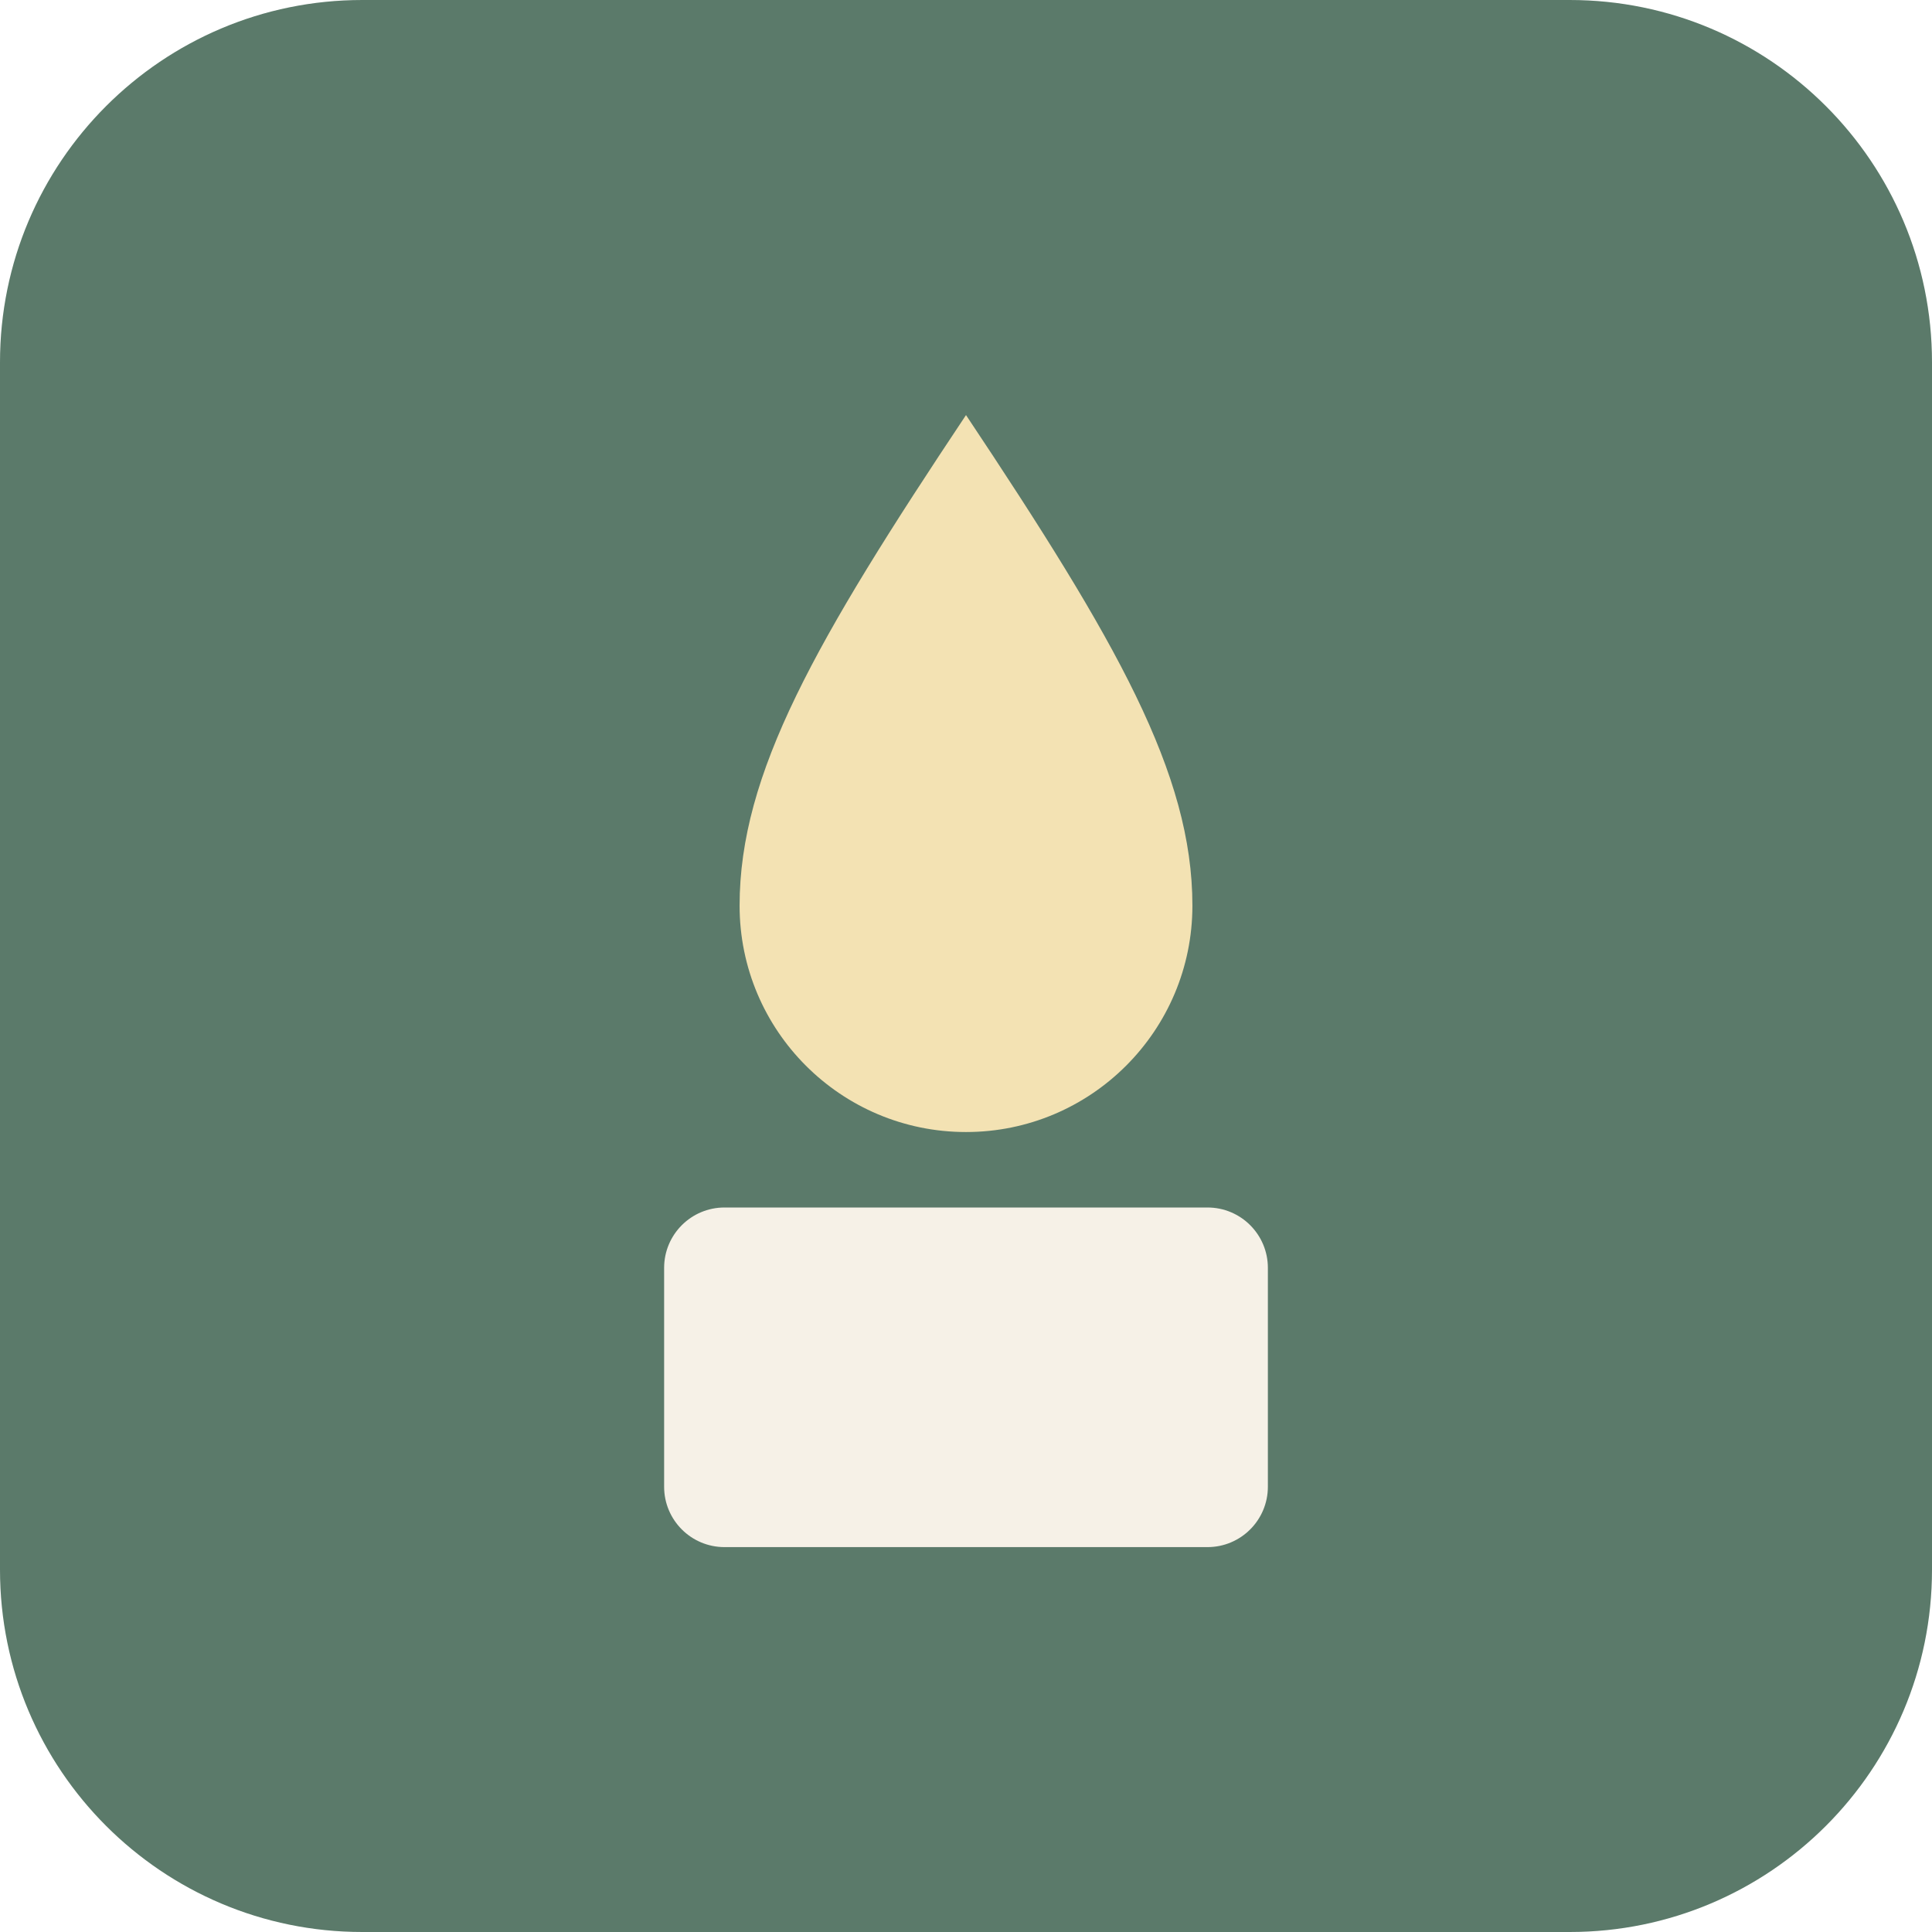
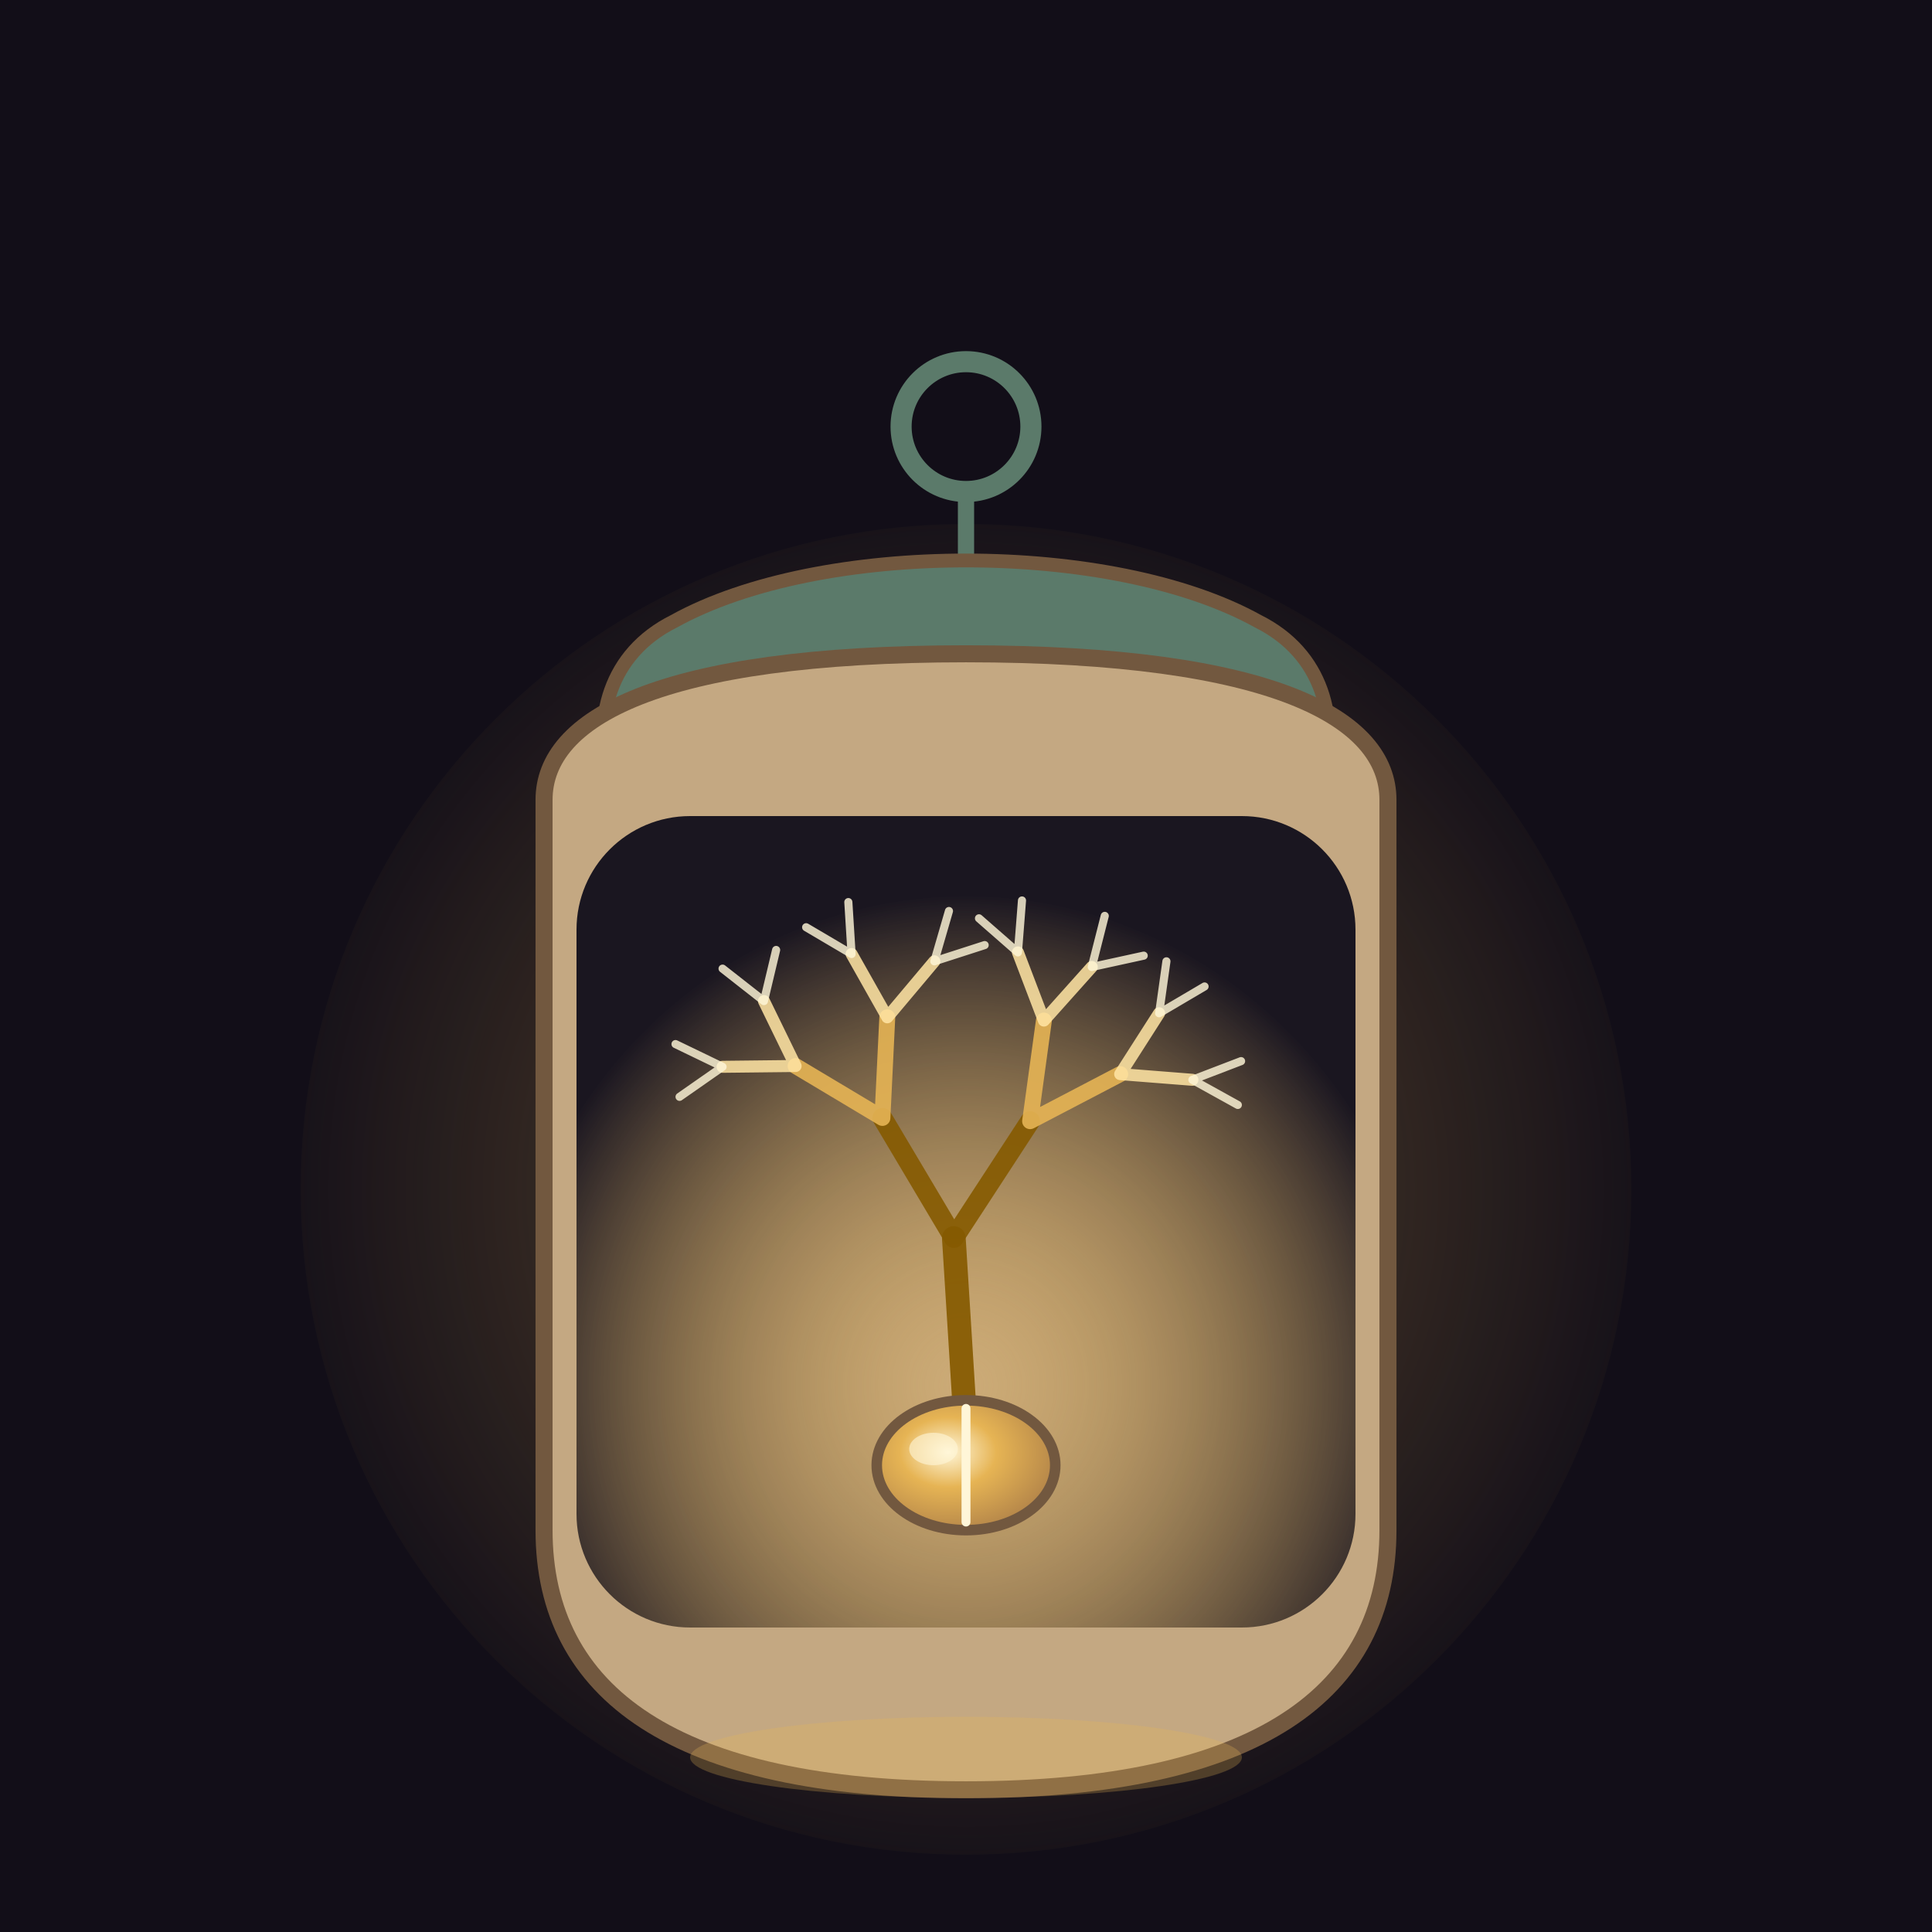
- <svg xmlns="http://www.w3.org/2000/svg" viewBox="0 0 512 512">
-   <rect width="512" height="512" rx="96" fill="#5b7a6a" />
-   <path d="M256 110c40 60 60 95 60 130a60 60 0 0 1-120 0c0-35 20-70 60-130z" fill="#f3e2b3" />
-   <rect x="176" y="320" width="160" height="90" rx="16" fill="#f6f1e7" />
+ <svg xmlns="http://www.w3.org/2000/svg" viewBox="0 0 200 200" role="img" aria-label="A clay lantern. Inside, a small glowing seed with a tree growing from it.">
+   <defs>
+     <radialGradient id="iconStH" cx="50%" cy="50%" r="54%">
+       <stop offset="0" stop-color="#FFF6D8" stop-opacity=".5" />
+       <stop offset=".45" stop-color="#E6B454" stop-opacity=".2" />
+       <stop offset="1" stop-color="#E6B454" stop-opacity="0" />
+     </radialGradient>
+     <radialGradient id="iconStS" cx="40%" cy="40%" r="60%">
+       <stop offset="0" stop-color="#FFF6D8" />
+       <stop offset=".45" stop-color="#E6B454" />
+       <stop offset="1" stop-color="#B8894A" />
+     </radialGradient>
+     <radialGradient id="iconStW" cx="50%" cy="70%" r="60%">
+       <stop offset="0" stop-color="#E6B454" stop-opacity=".22" />
+       <stop offset="1" stop-color="#1A1620" stop-opacity="1" />
+     </radialGradient>
+     <clipPath id="iconStWin">
+       <rect x="52" y="72" width="96" height="100" rx="14" />
+     </clipPath>
+   </defs>
+   <rect width="200" height="200" fill="#120E18" />
+   <g transform="translate(100 108) scale(.84) translate(-100 -100)">
+     <ellipse cx="100" cy="118" rx="82" ry="82" fill="url(#iconStH)" />
+     <circle cx="100" cy="24" r="8" fill="none" stroke="#5B7A6A" stroke-width="2.6" />
+     <path d="M100 32v10" stroke="#5B7A6A" stroke-width="2" stroke-linecap="round" />
+     <path d="M64 48c18-10 54-10 72 0c8 4 10 12 8 20H56c-2-8 0-16 8-20z" fill="#5B7A6A" stroke="#72583F" stroke-width="1.7" stroke-linejoin="round" />
+     <path d="M48 70c0-10 14-18 52-18s52 8 52 18v90c0 20-16 32-52 32s-52-12-52-32z" fill="#C4A882" stroke="#72583F" stroke-width="2.1" stroke-linejoin="round" />
+     <g clip-path="url(#iconStWin)">
+       <rect x="52" y="72" width="96" height="100" rx="14" fill="url(#iconStW)" />
+       <path d="M100.0 148.0L98.5 124.0" fill="none" stroke="#855A00" stroke-width="2.92" stroke-linecap="round" stroke-linejoin="round" opacity="0.92" />
+       <path d="M98.5 124.0L89.7 109.2M98.5 124.0L107.9 109.6" fill="none" stroke="#855A00" stroke-width="2.44" stroke-linecap="round" stroke-linejoin="round" opacity="0.9" />
+       <path d="M89.7 109.2L79.0 102.8M89.7 109.2L90.3 96.8M107.9 109.6L109.6 97.2M107.9 109.6L119.0 103.8" fill="none" stroke="#E6B454" stroke-width="1.96" stroke-linecap="round" stroke-linejoin="round" opacity="0.9" />
+       <path d="M79.0 102.8L70.0 102.9M79.0 102.8L75.1 94.8M90.3 96.8L85.9 89.0M90.3 96.8L96.1 89.9M109.6 97.2L106.4 88.8M109.6 97.2L115.5 90.6M119.0 103.8L123.8 96.3M119.0 103.8L127.9 104.5" fill="none" stroke="#FFE4A4" stroke-width="1.48" stroke-linecap="round" stroke-linejoin="round" opacity="0.86" />
+       <path d="M70.0 102.9L64.7 106.6M70.0 102.9L64.2 100.1M75.1 94.8L70.0 90.8M75.1 94.8L76.6 88.5M85.9 89.0L80.3 85.7M85.9 89.0L85.5 82.6M96.1 89.9L97.9 83.7M96.1 89.9L102.3 87.9M106.4 88.8L101.6 84.6M106.4 88.8L106.9 82.4M115.5 90.6L117.1 84.3M115.5 90.6L121.9 89.2M123.8 96.3L124.7 89.9M123.8 96.3L129.4 93.0M127.9 104.5L133.9 102.2M127.9 104.5L133.5 107.6" fill="none" stroke="#FFF6D8" stroke-width="1.00" stroke-linecap="round" stroke-linejoin="round" opacity="0.82" />
+       <ellipse cx="100" cy="152" rx="11" ry="8" fill="url(#iconStS)" stroke="#72583F" stroke-width="1.3" />
+       <path d="M100 145v14" fill="none" stroke="#FFF6D8" stroke-width="1.1" stroke-linecap="round" />
+       <ellipse cx="96" cy="150" rx="3" ry="2" fill="#FFF6D8" opacity=".6" />
+     </g>
+     <ellipse cx="100" cy="188" rx="34" ry="5" fill="#E6B454" opacity=".26" />
+   </g>
</svg>
